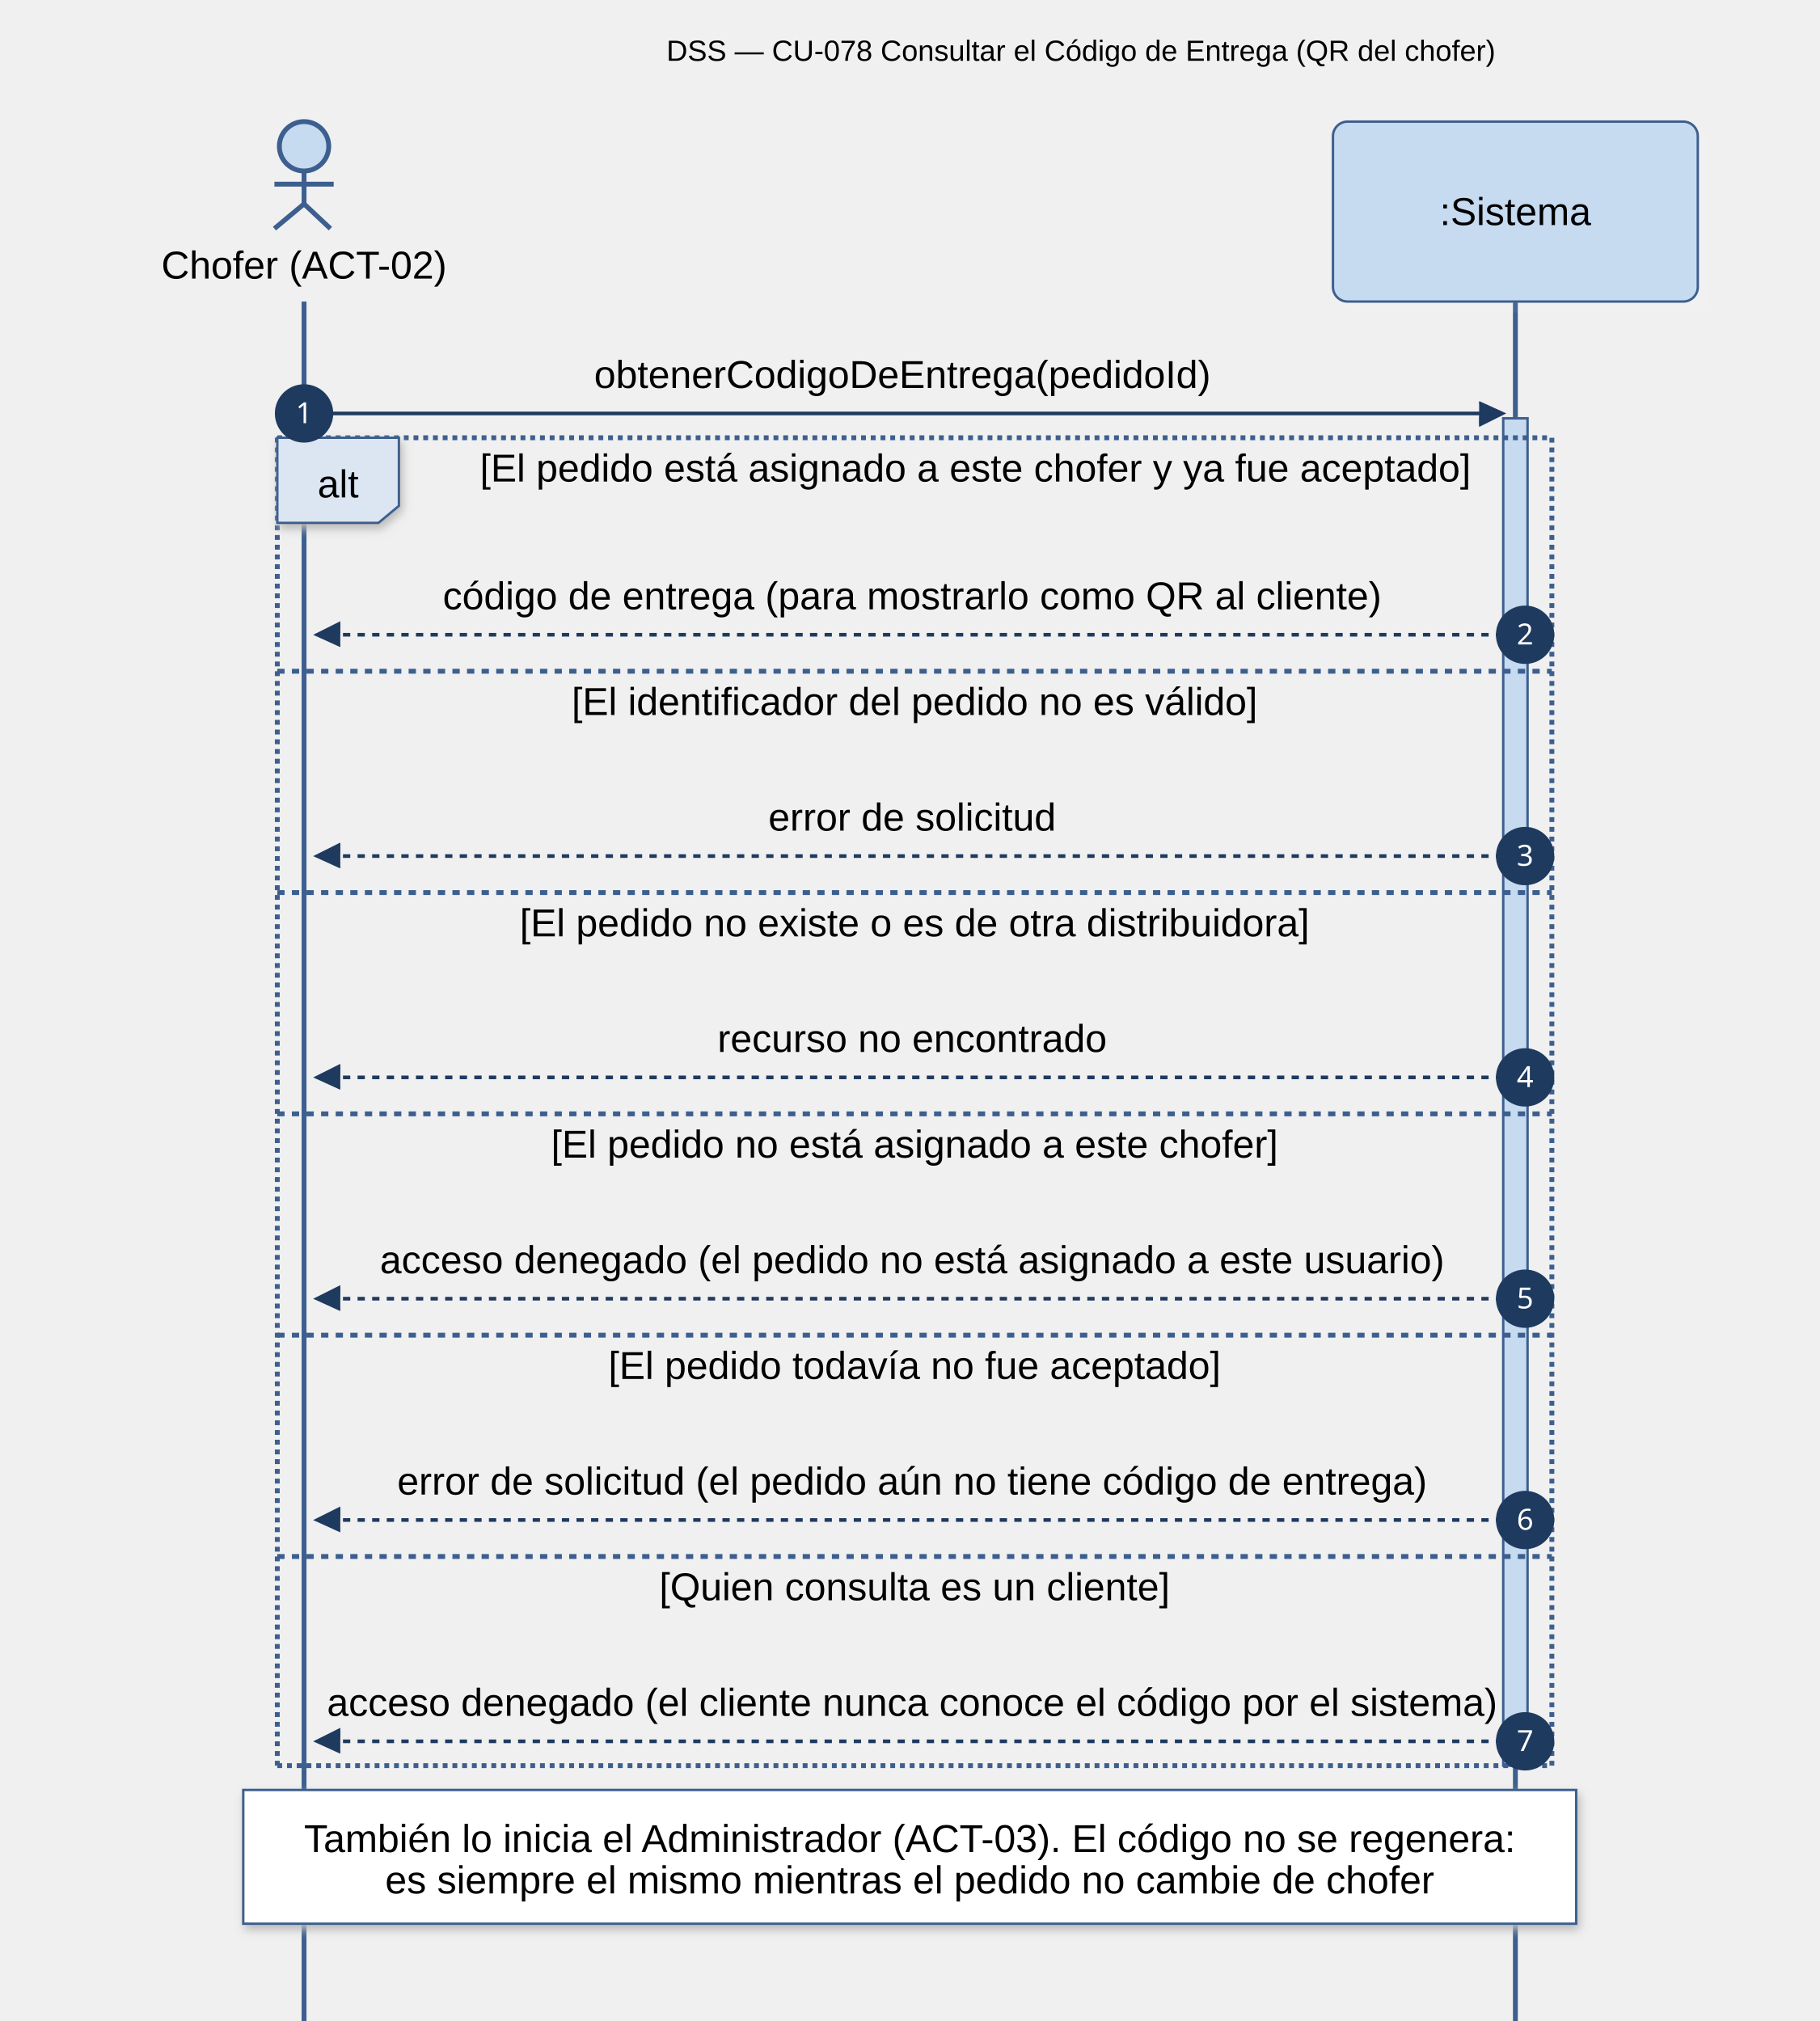
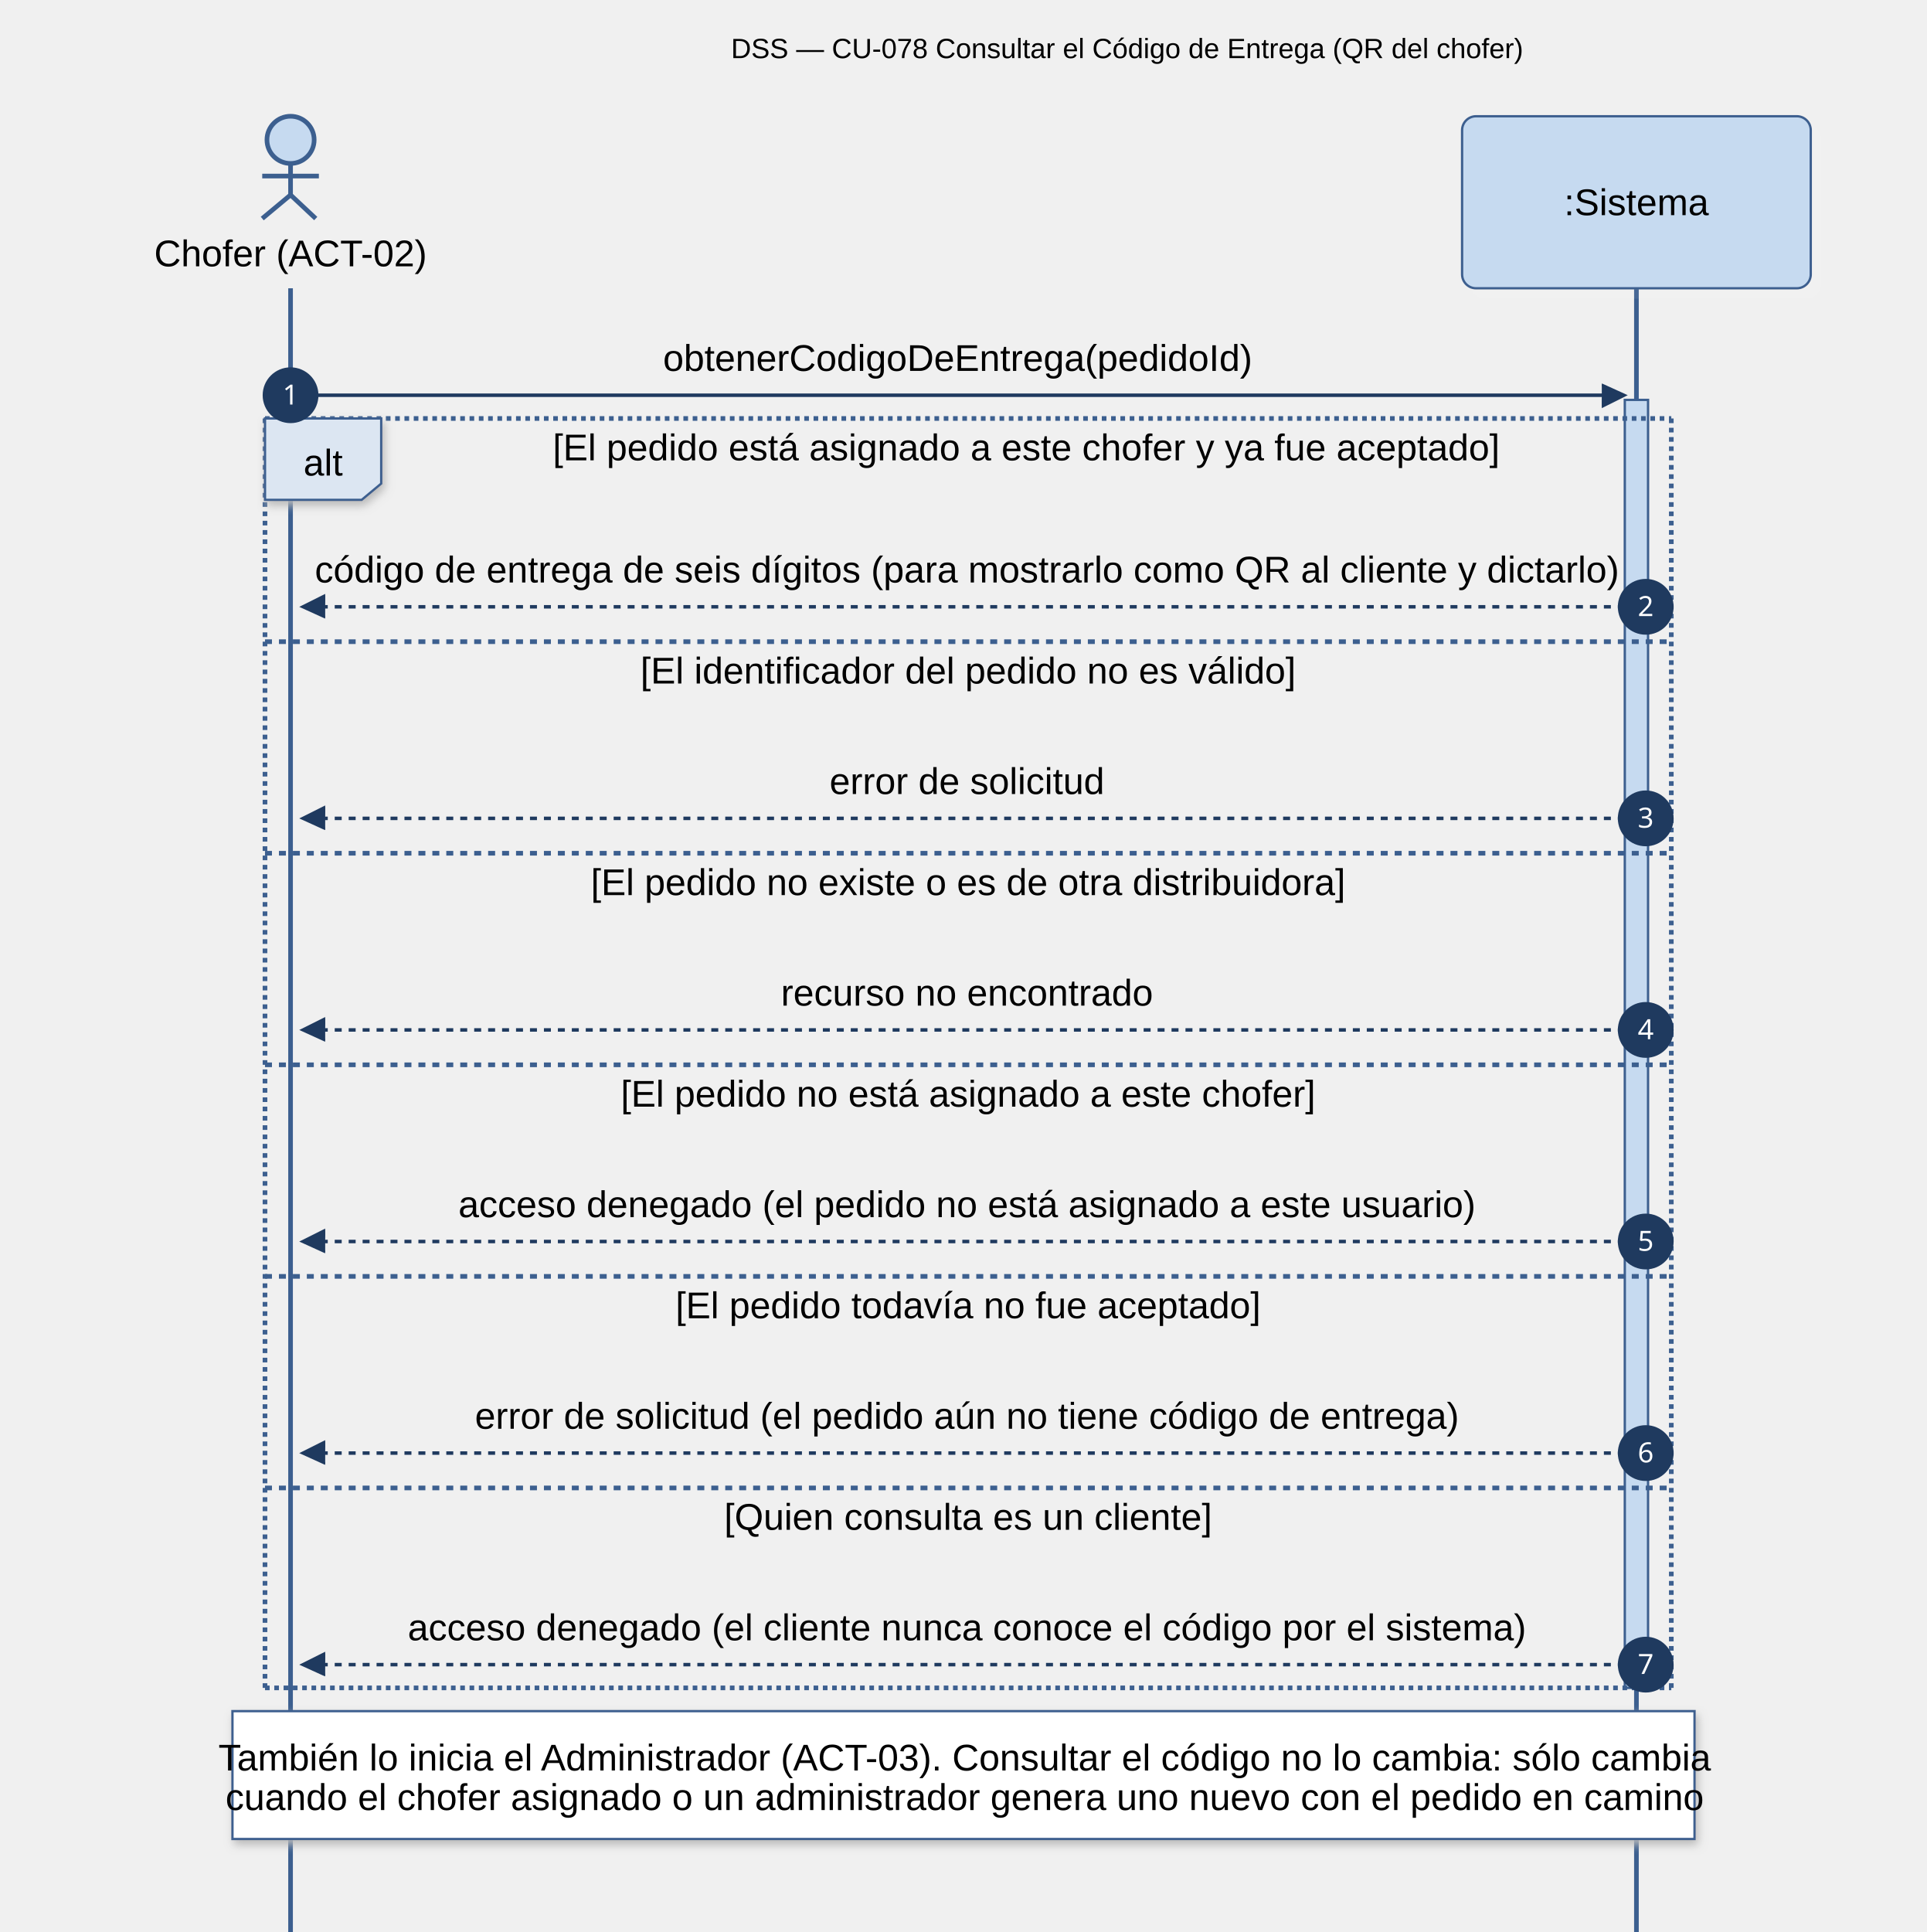
- <svg xmlns="http://www.w3.org/2000/svg" id="my-svg" width="100%" style="max-width: 748px; background-color: white;" viewBox="-50 -50 748 831" role="graphics-document document" aria-roledescription="sequence">
+ <svg xmlns="http://www.w3.org/2000/svg" id="my-svg" width="100%" style="max-width: 829px; background-color: white;" viewBox="-50 -50 829 831" role="graphics-document document" aria-roledescription="sequence">
  <g>
-     <line id="actor1" x1="573" y1="74" x2="573" y2="2000" class="actor-line 200" stroke-width="0.5px" stroke="#999" name="SIS" data-et="life-line" data-id="SIS" />
+     <line id="actor1" x1="654" y1="74" x2="654" y2="2000" class="actor-line 200" stroke-width="0.5px" stroke="#999" name="SIS" data-et="life-line" data-id="SIS" />
    <g id="root-1" data-look="neo" data-et="participant" data-type="participant" data-id="SIS">
-       <rect x="498" y="0" fill="#eaeaea" stroke="#666" width="150" height="74" name="SIS" rx="6" ry="6" class="actor actor-top" data-look="neo" filter="url(#my-svg-drop-shadow)" />
-       <text x="573" y="37" dominant-baseline="central" alignment-baseline="central" class="actor actor-box" style="text-anchor: middle; font-size: 16px; font-weight: 400;">
-         <tspan x="573" dy="0">:Sistema</tspan>
+       <rect x="579" y="0" fill="#eaeaea" stroke="#666" width="150" height="74" name="SIS" rx="6" ry="6" class="actor actor-top" data-look="neo" filter="url(#my-svg-drop-shadow)" />
+       <text x="654" y="37" dominant-baseline="central" alignment-baseline="central" class="actor actor-box" style="text-anchor: middle; font-size: 16px; font-weight: 400;">
+         <tspan x="654" dy="0">:Sistema</tspan>
      </text>
    </g>
  </g>
  <g>
    <line id="actor0" x1="75" y1="74" x2="75" y2="2000" class="actor-line 200" stroke-width="0.5px" stroke="#999" name="CHO" data-et="life-line" data-id="CHO" />
  </g>
  <style>#my-svg{font-family:Arial,Helvetica,sans-serif;font-size:12px;fill:#000000;}@keyframes edge-animation-frame{from{stroke-dashoffset:0;}}@keyframes dash{to{stroke-dashoffset:0;}}#my-svg .edge-animation-slow{stroke-dasharray:9,5!important;stroke-dashoffset:900;animation:dash 50s linear infinite;stroke-linecap:round;}#my-svg .edge-animation-fast{stroke-dasharray:9,5!important;stroke-dashoffset:900;animation:dash 20s linear infinite;stroke-linecap:round;}#my-svg .error-icon{fill:hsl(31.429, 58.333%, 90.882%);}#my-svg .error-text{fill:rgb(9.688, 22.604, 36.812);stroke:rgb(9.688, 22.604, 36.812);}#my-svg .edge-thickness-normal{stroke-width:1px;}#my-svg .edge-thickness-thick{stroke-width:3.5px;}#my-svg .edge-pattern-solid{stroke-dasharray:0;}#my-svg .edge-thickness-invisible{stroke-width:0;fill:none;}#my-svg .edge-pattern-dashed{stroke-dasharray:3;}#my-svg .edge-pattern-dotted{stroke-dasharray:2;}#my-svg .marker{fill:#1F3A5F;stroke:#1F3A5F;}#my-svg .marker.cross{stroke:#1F3A5F;}#my-svg svg{font-family:Arial,Helvetica,sans-serif;font-size:12px;}#my-svg p{margin:0;}#my-svg .actor{stroke:#3C5F8F;fill:#C6DAF0;stroke-width:1;}#my-svg rect.actor.outer-path[data-look="neo"]{filter:drop-shadow( 1px 2px 2px rgba(185,185,185,1));}#my-svg rect.note[data-look="neo"]{stroke:#3C5F8F;fill:#FFFFFF;filter:drop-shadow( 1px 2px 2px rgba(185,185,185,1));}#my-svg text.actor&gt;tspan{fill:#000000;stroke:none;}#my-svg .actor-line{stroke:#3C5F8F;}#my-svg .innerArc{stroke-width:1.5;stroke-dasharray:none;}#my-svg .messageLine0{stroke-width:1.5;stroke-dasharray:none;stroke:#1F3A5F;}#my-svg .messageLine1{stroke-width:1.5;stroke-dasharray:2,2;stroke:#1F3A5F;}#my-svg [id$="-arrowhead"] path{fill:#1F3A5F;stroke:#1F3A5F;}#my-svg .sequenceNumber{fill:#FFFFFF;}#my-svg [id$="-sequencenumber"]{fill:#1F3A5F;}#my-svg [id$="-crosshead"] path{fill:#1F3A5F;stroke:#1F3A5F;}#my-svg .messageText{fill:#000000;stroke:none;}#my-svg .labelBox{stroke:#3C5F8F;fill:#DCE6F2;filter:drop-shadow( 1px 2px 2px rgba(185,185,185,1));}#my-svg .labelText,#my-svg .labelText&gt;tspan{fill:#000000;stroke:none;}#my-svg .loopText,#my-svg .loopText&gt;tspan{fill:#000000;stroke:none;}#my-svg .sectionTitle,#my-svg .sectionTitle&gt;tspan{fill:#000000;stroke:none;}#my-svg .loopLine{stroke-width:2px;stroke-dasharray:2,2;stroke:#3C5F8F;fill:#3C5F8F;}#my-svg .note{stroke:#3C5F8F;fill:#FFFFFF;}#my-svg .noteText,#my-svg .noteText&gt;tspan{fill:#000000;stroke:none;}#my-svg .activation0{fill:#C6DAF0;stroke:#3C5F8F;}#my-svg .activation1{fill:#C6DAF0;stroke:#3C5F8F;}#my-svg .activation2{fill:#C6DAF0;stroke:#3C5F8F;}#my-svg .actorPopupMenu{position:absolute;}#my-svg .actorPopupMenuPanel{position:absolute;fill:#C6DAF0;box-shadow:0px 8px 16px 0px rgba(0,0,0,0.2);filter:drop-shadow(3px 5px 2px rgb(0 0 0 / 0.4));}#my-svg .actor-man circle,#my-svg line{fill:#C6DAF0;stroke-width:2px;}#my-svg g rect.rect{filter:drop-shadow( 1px 2px 2px rgba(185,185,185,1));stroke:#3C5F8F;}#my-svg .node .neo-node{stroke:#3C5F8F;}#my-svg [data-look="neo"].node rect,#my-svg [data-look="neo"].cluster rect,#my-svg [data-look="neo"].node polygon{stroke:url(#my-svg-gradient);filter:drop-shadow( 1px 2px 2px rgba(185,185,185,1));}#my-svg [data-look="neo"].swimlane.cluster rect{filter:none;}#my-svg [data-look="neo"].node path{stroke:url(#my-svg-gradient);stroke-width:1px;}#my-svg [data-look="neo"].node .outer-path{filter:drop-shadow( 1px 2px 2px rgba(185,185,185,1));}#my-svg [data-look="neo"].node .neo-line path{stroke:#3C5F8F;filter:none;}#my-svg [data-look="neo"].node circle{stroke:url(#my-svg-gradient);filter:drop-shadow( 1px 2px 2px rgba(185,185,185,1));}#my-svg [data-look="neo"].node circle .state-start{fill:#000000;}#my-svg [data-look="neo"].icon-shape .icon{fill:url(#my-svg-gradient);filter:drop-shadow( 1px 2px 2px rgba(185,185,185,1));}#my-svg [data-look="neo"].icon-shape .icon-neo path{stroke:url(#my-svg-gradient);filter:drop-shadow( 1px 2px 2px rgba(185,185,185,1));}#my-svg :root{--mermaid-font-family:"trebuchet ms",verdana,arial,sans-serif;}</style>
  <g />
  <defs>
    <symbol id="my-svg-computer" width="24" height="24">
      <path transform="scale(.5)" d="M2 2v13h20v-13h-20zm18 11h-16v-9h16v9zm-10.228 6l.466-1h3.524l.467 1h-4.457zm14.228 3h-24l2-6h2.104l-1.33 4h18.45l-1.297-4h2.073l2 6zm-5-10h-14v-7h14v7z" />
    </symbol>
  </defs>
  <defs>
    <symbol id="my-svg-database" fill-rule="evenodd" clip-rule="evenodd">
      <path transform="scale(.5)" d="M12.258.001l.256.004.255.005.253.008.251.01.249.012.247.015.246.016.242.019.241.02.239.023.236.024.233.027.231.028.229.031.225.032.223.034.22.036.217.038.214.04.211.041.208.043.205.045.201.046.198.048.194.05.191.051.187.053.183.054.18.056.175.057.172.059.168.06.163.061.16.063.155.064.15.066.074.033.073.033.071.034.07.034.069.035.068.035.067.035.066.035.064.036.064.036.062.036.06.036.06.037.058.037.058.037.055.038.055.038.053.038.052.038.051.039.05.039.048.039.047.039.045.04.044.04.043.04.041.04.04.041.039.041.037.041.036.041.034.041.033.042.032.042.03.042.029.042.027.042.026.043.024.043.023.043.021.043.02.043.018.044.017.043.015.044.013.044.012.044.011.045.009.044.007.045.006.045.004.045.002.045.001.045v17l-.001.045-.002.045-.004.045-.006.045-.007.045-.009.044-.011.045-.012.044-.013.044-.015.044-.017.043-.018.044-.02.043-.021.043-.023.043-.024.043-.026.043-.027.042-.029.042-.03.042-.032.042-.033.042-.034.041-.036.041-.037.041-.039.041-.04.041-.041.04-.043.04-.044.04-.045.04-.047.039-.048.039-.05.039-.051.039-.052.038-.053.038-.055.038-.055.038-.058.037-.058.037-.06.037-.06.036-.062.036-.064.036-.064.036-.066.035-.067.035-.068.035-.069.035-.07.034-.071.034-.073.033-.074.033-.15.066-.155.064-.16.063-.163.061-.168.06-.172.059-.175.057-.18.056-.183.054-.187.053-.191.051-.194.05-.198.048-.201.046-.205.045-.208.043-.211.041-.214.04-.217.038-.22.036-.223.034-.225.032-.229.031-.231.028-.233.027-.236.024-.239.023-.241.02-.242.019-.246.016-.247.015-.249.012-.251.01-.253.008-.255.005-.256.004-.258.001-.258-.001-.256-.004-.255-.005-.253-.008-.251-.01-.249-.012-.247-.015-.245-.016-.243-.019-.241-.02-.238-.023-.236-.024-.234-.027-.231-.028-.228-.031-.226-.032-.223-.034-.22-.036-.217-.038-.214-.04-.211-.041-.208-.043-.204-.045-.201-.046-.198-.048-.195-.05-.19-.051-.187-.053-.184-.054-.179-.056-.176-.057-.172-.059-.167-.06-.164-.061-.159-.063-.155-.064-.151-.066-.074-.033-.072-.033-.072-.034-.07-.034-.069-.035-.068-.035-.067-.035-.066-.035-.064-.036-.063-.036-.062-.036-.061-.036-.06-.037-.058-.037-.057-.037-.056-.038-.055-.038-.053-.038-.052-.038-.051-.039-.049-.039-.049-.039-.046-.039-.046-.04-.044-.04-.043-.04-.041-.04-.04-.041-.039-.041-.037-.041-.036-.041-.034-.041-.033-.042-.032-.042-.03-.042-.029-.042-.027-.042-.026-.043-.024-.043-.023-.043-.021-.043-.02-.043-.018-.044-.017-.043-.015-.044-.013-.044-.012-.044-.011-.045-.009-.044-.007-.045-.006-.045-.004-.045-.002-.045-.001-.045v-17l.001-.045.002-.045.004-.045.006-.045.007-.045.009-.044.011-.045.012-.044.013-.044.015-.044.017-.043.018-.044.02-.043.021-.043.023-.043.024-.043.026-.043.027-.042.029-.042.03-.042.032-.042.033-.042.034-.041.036-.041.037-.041.039-.041.04-.041.041-.04.043-.04.044-.04.046-.04.046-.039.049-.039.049-.039.051-.039.052-.038.053-.038.055-.038.056-.038.057-.037.058-.037.06-.037.061-.036.062-.036.063-.036.064-.036.066-.035.067-.035.068-.035.069-.035.07-.034.072-.034.072-.033.074-.033.151-.066.155-.064.159-.063.164-.061.167-.06.172-.059.176-.057.179-.056.184-.054.187-.053.19-.051.195-.05.198-.048.201-.046.204-.045.208-.043.211-.041.214-.04.217-.038.22-.036.223-.034.226-.032.228-.031.231-.028.234-.027.236-.024.238-.023.241-.02.243-.019.245-.016.247-.015.249-.012.251-.01.253-.008.255-.005.256-.004.258-.001.258.001zm-9.258 20.499v.01l.001.021.003.021.004.022.005.021.006.022.007.022.009.023.01.022.011.023.012.023.013.023.015.023.016.024.017.023.018.024.019.024.021.024.022.025.023.024.024.025.052.049.056.05.061.051.066.051.07.051.075.051.079.052.084.052.088.052.092.052.097.052.102.051.105.052.11.052.114.051.119.051.123.051.127.05.131.05.135.05.139.048.144.049.147.047.152.047.155.047.16.045.163.045.167.043.171.043.176.041.178.041.183.039.187.039.19.037.194.035.197.035.202.033.204.031.209.03.212.029.216.027.219.025.222.024.226.021.23.02.233.018.236.016.24.015.243.012.246.01.249.008.253.005.256.004.259.001.26-.001.257-.004.254-.005.25-.008.247-.011.244-.012.241-.014.237-.016.233-.018.231-.021.226-.021.224-.024.22-.026.216-.027.212-.028.21-.031.205-.031.202-.034.198-.034.194-.036.191-.037.187-.039.183-.04.179-.04.175-.042.172-.043.168-.044.163-.045.16-.046.155-.046.152-.047.148-.048.143-.049.139-.049.136-.05.131-.05.126-.05.123-.051.118-.052.114-.051.11-.052.106-.052.101-.052.096-.052.092-.052.088-.053.083-.051.079-.052.074-.052.07-.051.065-.051.06-.051.056-.05.051-.05.023-.024.023-.025.021-.024.02-.024.019-.024.018-.024.017-.024.015-.023.014-.024.013-.023.012-.023.01-.023.01-.022.008-.022.006-.022.006-.022.004-.022.004-.021.001-.021.001-.021v-4.127l-.077.055-.08.053-.083.054-.085.053-.087.052-.09.052-.093.051-.095.05-.097.05-.1.049-.102.049-.105.048-.106.047-.109.047-.111.046-.114.045-.115.045-.118.044-.12.043-.122.042-.124.042-.126.041-.128.04-.13.04-.132.038-.134.038-.135.037-.138.037-.139.035-.142.035-.143.034-.144.033-.147.032-.148.031-.15.03-.151.03-.153.029-.154.027-.156.027-.158.026-.159.025-.161.024-.162.023-.163.022-.165.021-.166.02-.167.019-.169.018-.169.017-.171.016-.173.015-.173.014-.175.013-.175.012-.177.011-.178.01-.179.008-.179.008-.181.006-.182.005-.182.004-.184.003-.184.002h-.37l-.184-.002-.184-.003-.182-.004-.182-.005-.181-.006-.179-.008-.179-.008-.178-.01-.176-.011-.176-.012-.175-.013-.173-.014-.172-.015-.171-.016-.17-.017-.169-.018-.167-.019-.166-.02-.165-.021-.163-.022-.162-.023-.161-.024-.159-.025-.157-.026-.156-.027-.155-.027-.153-.029-.151-.03-.15-.03-.148-.031-.146-.032-.145-.033-.143-.034-.141-.035-.14-.035-.137-.037-.136-.037-.134-.038-.132-.038-.13-.04-.128-.04-.126-.041-.124-.042-.122-.042-.12-.044-.117-.043-.116-.045-.113-.045-.112-.046-.109-.047-.106-.047-.105-.048-.102-.049-.1-.049-.097-.05-.095-.05-.093-.052-.09-.051-.087-.052-.085-.053-.083-.054-.08-.054-.077-.054v4.127zm0-5.654v.011l.001.021.003.021.004.021.005.022.006.022.007.022.009.022.01.022.011.023.012.023.013.023.015.024.016.023.017.024.018.024.019.024.021.024.022.024.023.025.024.024.052.05.056.05.061.05.066.051.07.051.075.052.079.051.084.052.088.052.092.052.097.052.102.052.105.052.11.051.114.051.119.052.123.05.127.051.131.05.135.049.139.049.144.048.147.048.152.047.155.046.16.045.163.045.167.044.171.042.176.042.178.04.183.04.187.038.19.037.194.036.197.034.202.033.204.032.209.03.212.028.216.027.219.025.222.024.226.022.23.02.233.018.236.016.24.014.243.012.246.01.249.008.253.006.256.003.259.001.26-.001.257-.003.254-.006.25-.008.247-.01.244-.012.241-.015.237-.016.233-.018.231-.02.226-.022.224-.024.22-.025.216-.027.212-.029.21-.03.205-.032.202-.033.198-.035.194-.036.191-.037.187-.039.183-.039.179-.041.175-.042.172-.043.168-.044.163-.045.16-.045.155-.047.152-.047.148-.048.143-.048.139-.05.136-.049.131-.05.126-.051.123-.051.118-.051.114-.052.11-.052.106-.052.101-.052.096-.052.092-.052.088-.052.083-.052.079-.052.074-.051.07-.052.065-.051.06-.05.056-.051.051-.049.023-.025.023-.024.021-.025.02-.024.019-.024.018-.024.017-.024.015-.023.014-.023.013-.024.012-.022.01-.023.01-.023.008-.022.006-.022.006-.022.004-.021.004-.022.001-.021.001-.021v-4.139l-.077.054-.08.054-.083.054-.085.052-.087.053-.09.051-.093.051-.095.051-.097.05-.1.049-.102.049-.105.048-.106.047-.109.047-.111.046-.114.045-.115.044-.118.044-.12.044-.122.042-.124.042-.126.041-.128.04-.13.039-.132.039-.134.038-.135.037-.138.036-.139.036-.142.035-.143.033-.144.033-.147.033-.148.031-.15.03-.151.03-.153.028-.154.028-.156.027-.158.026-.159.025-.161.024-.162.023-.163.022-.165.021-.166.02-.167.019-.169.018-.169.017-.171.016-.173.015-.173.014-.175.013-.175.012-.177.011-.178.009-.179.009-.179.007-.181.007-.182.005-.182.004-.184.003-.184.002h-.37l-.184-.002-.184-.003-.182-.004-.182-.005-.181-.007-.179-.007-.179-.009-.178-.009-.176-.011-.176-.012-.175-.013-.173-.014-.172-.015-.171-.016-.17-.017-.169-.018-.167-.019-.166-.02-.165-.021-.163-.022-.162-.023-.161-.024-.159-.025-.157-.026-.156-.027-.155-.028-.153-.028-.151-.03-.15-.03-.148-.031-.146-.033-.145-.033-.143-.033-.141-.035-.14-.036-.137-.036-.136-.037-.134-.038-.132-.039-.13-.039-.128-.04-.126-.041-.124-.042-.122-.043-.12-.043-.117-.044-.116-.044-.113-.046-.112-.046-.109-.046-.106-.047-.105-.048-.102-.049-.1-.049-.097-.05-.095-.051-.093-.051-.09-.051-.087-.053-.085-.052-.083-.054-.08-.054-.077-.054v4.139zm0-5.666v.011l.001.02.003.022.004.021.005.022.006.021.007.022.009.023.01.022.011.023.012.023.013.023.015.023.016.024.017.024.018.023.019.024.021.025.022.024.023.024.024.025.052.05.056.05.061.05.066.051.07.051.075.052.079.051.084.052.088.052.092.052.097.052.102.052.105.051.11.052.114.051.119.051.123.051.127.05.131.05.135.05.139.049.144.048.147.048.152.047.155.046.16.045.163.045.167.043.171.043.176.042.178.04.183.04.187.038.19.037.194.036.197.034.202.033.204.032.209.03.212.028.216.027.219.025.222.024.226.021.23.02.233.018.236.017.24.014.243.012.246.01.249.008.253.006.256.003.259.001.26-.001.257-.003.254-.006.25-.008.247-.01.244-.013.241-.014.237-.016.233-.018.231-.02.226-.022.224-.024.22-.025.216-.027.212-.029.21-.03.205-.032.202-.033.198-.035.194-.036.191-.037.187-.039.183-.039.179-.041.175-.042.172-.043.168-.044.163-.045.16-.045.155-.047.152-.047.148-.048.143-.049.139-.049.136-.049.131-.051.126-.05.123-.051.118-.052.114-.051.11-.052.106-.052.101-.052.096-.052.092-.052.088-.052.083-.052.079-.052.074-.052.07-.051.065-.051.06-.051.056-.05.051-.049.023-.025.023-.025.021-.024.02-.024.019-.024.018-.024.017-.024.015-.023.014-.024.013-.023.012-.023.01-.022.01-.023.008-.022.006-.022.006-.022.004-.022.004-.021.001-.021.001-.021v-4.153l-.077.054-.08.054-.083.053-.085.053-.087.053-.09.051-.093.051-.095.051-.097.05-.1.049-.102.048-.105.048-.106.048-.109.046-.111.046-.114.046-.115.044-.118.044-.12.043-.122.043-.124.042-.126.041-.128.04-.13.039-.132.039-.134.038-.135.037-.138.036-.139.036-.142.034-.143.034-.144.033-.147.032-.148.032-.15.03-.151.03-.153.028-.154.028-.156.027-.158.026-.159.024-.161.024-.162.023-.163.023-.165.021-.166.02-.167.019-.169.018-.169.017-.171.016-.173.015-.173.014-.175.013-.175.012-.177.01-.178.01-.179.009-.179.007-.181.006-.182.006-.182.004-.184.003-.184.001-.185.001-.185-.001-.184-.001-.184-.003-.182-.004-.182-.006-.181-.006-.179-.007-.179-.009-.178-.01-.176-.01-.176-.012-.175-.013-.173-.014-.172-.015-.171-.016-.17-.017-.169-.018-.167-.019-.166-.02-.165-.021-.163-.023-.162-.023-.161-.024-.159-.024-.157-.026-.156-.027-.155-.028-.153-.028-.151-.03-.15-.03-.148-.032-.146-.032-.145-.033-.143-.034-.141-.034-.14-.036-.137-.036-.136-.037-.134-.038-.132-.039-.13-.039-.128-.041-.126-.041-.124-.041-.122-.043-.12-.043-.117-.044-.116-.044-.113-.046-.112-.046-.109-.046-.106-.048-.105-.048-.102-.048-.1-.05-.097-.049-.095-.051-.093-.051-.09-.052-.087-.052-.085-.053-.083-.053-.08-.054-.077-.054v4.153zm8.74-8.179l-.257.004-.254.005-.25.008-.247.011-.244.012-.241.014-.237.016-.233.018-.231.021-.226.022-.224.023-.22.026-.216.027-.212.028-.21.031-.205.032-.202.033-.198.034-.194.036-.191.038-.187.038-.183.04-.179.041-.175.042-.172.043-.168.043-.163.045-.16.046-.155.046-.152.048-.148.048-.143.048-.139.049-.136.05-.131.05-.126.051-.123.051-.118.051-.114.052-.11.052-.106.052-.101.052-.096.052-.092.052-.088.052-.083.052-.079.052-.074.051-.07.052-.065.051-.06.05-.056.05-.051.05-.023.025-.023.024-.021.024-.02.025-.019.024-.018.024-.017.023-.015.024-.014.023-.013.023-.012.023-.01.023-.01.022-.008.022-.006.023-.006.021-.004.022-.004.021-.001.021-.001.021.001.021.001.021.004.021.004.022.006.021.006.023.008.022.01.022.01.023.012.023.013.023.014.023.015.024.017.023.018.024.019.024.02.025.021.024.023.024.023.025.051.05.056.05.06.05.065.051.07.052.074.051.079.052.083.052.088.052.092.052.096.052.101.052.106.052.11.052.114.052.118.051.123.051.126.051.131.05.136.05.139.049.143.048.148.048.152.048.155.046.16.046.163.045.168.043.172.043.175.042.179.041.183.04.187.038.191.038.194.036.198.034.202.033.205.032.21.031.212.028.216.027.22.026.224.023.226.022.231.021.233.018.237.016.241.014.244.012.247.011.25.008.254.005.257.004.26.001.26-.001.257-.004.254-.005.25-.008.247-.011.244-.012.241-.014.237-.016.233-.018.231-.021.226-.022.224-.023.22-.026.216-.027.212-.028.21-.031.205-.032.202-.033.198-.034.194-.036.191-.038.187-.038.183-.04.179-.041.175-.042.172-.043.168-.043.163-.045.16-.046.155-.046.152-.048.148-.048.143-.048.139-.049.136-.05.131-.05.126-.051.123-.051.118-.051.114-.052.11-.052.106-.052.101-.052.096-.052.092-.052.088-.052.083-.052.079-.052.074-.051.07-.052.065-.051.06-.05.056-.05.051-.05.023-.025.023-.024.021-.024.02-.025.019-.024.018-.024.017-.023.015-.024.014-.023.013-.023.012-.023.01-.023.01-.022.008-.022.006-.023.006-.021.004-.022.004-.021.001-.021.001-.021-.001-.021-.001-.021-.004-.021-.004-.022-.006-.021-.006-.023-.008-.022-.01-.022-.01-.023-.012-.023-.013-.023-.014-.023-.015-.024-.017-.023-.018-.024-.019-.024-.02-.025-.021-.024-.023-.024-.023-.025-.051-.05-.056-.05-.06-.05-.065-.051-.07-.052-.074-.051-.079-.052-.083-.052-.088-.052-.092-.052-.096-.052-.101-.052-.106-.052-.11-.052-.114-.052-.118-.051-.123-.051-.126-.051-.131-.05-.136-.05-.139-.049-.143-.048-.148-.048-.152-.048-.155-.046-.16-.046-.163-.045-.168-.043-.172-.043-.175-.042-.179-.041-.183-.04-.187-.038-.191-.038-.194-.036-.198-.034-.202-.033-.205-.032-.21-.031-.212-.028-.216-.027-.22-.026-.224-.023-.226-.022-.231-.021-.233-.018-.237-.016-.241-.014-.244-.012-.247-.011-.25-.008-.254-.005-.257-.004-.26-.001-.26.001z" />
    </symbol>
  </defs>
  <defs>
    <symbol id="my-svg-clock" width="24" height="24">
      <path transform="scale(.5)" d="M12 2c5.514 0 10 4.486 10 10s-4.486 10-10 10-10-4.486-10-10 4.486-10 10-10zm0-2c-6.627 0-12 5.373-12 12s5.373 12 12 12 12-5.373 12-12-5.373-12-12-12zm5.848 12.459c.202.038.202.333.001.372-1.907.361-6.045 1.111-6.547 1.111-.719 0-1.301-.582-1.301-1.301 0-.512.77-5.447 1.125-7.445.034-.192.312-.181.343.014l.985 6.238 5.394 1.011z" />
    </symbol>
  </defs>
  <defs>
    <marker id="my-svg-arrowhead" refX="7.9" refY="5" markerUnits="userSpaceOnUse" markerWidth="12" markerHeight="12" orient="auto-start-reverse">
      <path d="M -1 0 L 10 5 L 0 10 z" />
    </marker>
  </defs>
  <defs>
    <marker id="my-svg-crosshead" markerWidth="15" markerHeight="8" orient="auto" refX="4" refY="4.5">
      <path fill="none" stroke="#000000" stroke-width="1pt" d="M 1,2 L 6,7 M 6,2 L 1,7" style="stroke-dasharray: 0, 0;" />
    </marker>
  </defs>
  <defs>
    <marker id="my-svg-filled-head" refX="15.5" refY="7" markerWidth="20" markerHeight="28" orient="auto">
      <path d="M 18,7 L9,13 L14,7 L9,1 Z" />
    </marker>
  </defs>
  <defs>
    <marker id="my-svg-sequencenumber" refX="15" refY="15" markerWidth="60" markerHeight="40" orient="auto">
      <circle cx="15" cy="15" r="6" />
    </marker>
  </defs>
  <defs>
    <marker id="my-svg-solidTopArrowHead" refX="7.9" refY="7.25" markerUnits="userSpaceOnUse" markerWidth="12" markerHeight="12" orient="auto-start-reverse">
      <path d="M 0 0 L 10 8 L 0 8 z" />
    </marker>
  </defs>
  <defs>
    <marker id="my-svg-solidBottomArrowHead" refX="7.9" refY="0.75" markerUnits="userSpaceOnUse" markerWidth="12" markerHeight="12" orient="auto-start-reverse">
      <path d="M 0 0 L 10 0 L 0 8 z" />
    </marker>
  </defs>
  <defs>
    <marker id="my-svg-stickTopArrowHead" refX="7.5" refY="7" markerUnits="userSpaceOnUse" markerWidth="12" markerHeight="12" orient="auto-start-reverse">
      <path d="M 0 0 L 7 7" stroke="black" stroke-width="1.5" fill="none" />
    </marker>
  </defs>
  <defs>
    <marker id="my-svg-stickBottomArrowHead" refX="7.5" refY="0" markerUnits="userSpaceOnUse" markerWidth="12" markerHeight="12" orient="auto-start-reverse">
      <path d="M 0 7 L 7 0" stroke="black" stroke-width="1.5" fill="none" />
    </marker>
  </defs>
  <defs>
    <filter id="my-svg-drop-shadow" height="130%" width="130%">
      <feDropShadow dx="4" dy="4" stdDeviation="0" flood-opacity="0.06" flood-color="#FFFFFF" />
    </filter>
  </defs>
  <g>
-     <rect x="568" y="122" fill="#EDF2AE" stroke="#666" width="10" height="554" class="activation0" data-look="neo" />
+     <rect x="649" y="122" fill="#EDF2AE" stroke="#666" width="10" height="554" class="activation0" data-look="neo" />
  </g>
  <g data-et="control-structure" data-id="i15">
-     <line x1="64" y1="130" x2="588" y2="130" class="loopLine" />
-     <line x1="588" y1="130" x2="588" y2="676" class="loopLine" />
-     <line x1="64" y1="676" x2="588" y2="676" class="loopLine" />
+     <line x1="64" y1="130" x2="669" y2="130" class="loopLine" />
+     <line x1="669" y1="130" x2="669" y2="676" class="loopLine" />
+     <line x1="64" y1="676" x2="669" y2="676" class="loopLine" />
    <line x1="64" y1="130" x2="64" y2="676" class="loopLine" />
-     <line x1="64" y1="226" x2="588" y2="226" class="loopLine" style="stroke-dasharray: 3, 3;" />
-     <line x1="64" y1="317" x2="588" y2="317" class="loopLine" style="stroke-dasharray: 3, 3;" />
-     <line x1="64" y1="408" x2="588" y2="408" class="loopLine" style="stroke-dasharray: 3, 3;" />
-     <line x1="64" y1="499" x2="588" y2="499" class="loopLine" style="stroke-dasharray: 3, 3;" />
-     <line x1="64" y1="590" x2="588" y2="590" class="loopLine" style="stroke-dasharray: 3, 3;" />
+     <line x1="64" y1="226" x2="669" y2="226" class="loopLine" style="stroke-dasharray: 3, 3;" />
+     <line x1="64" y1="317" x2="669" y2="317" class="loopLine" style="stroke-dasharray: 3, 3;" />
+     <line x1="64" y1="408" x2="669" y2="408" class="loopLine" style="stroke-dasharray: 3, 3;" />
+     <line x1="64" y1="499" x2="669" y2="499" class="loopLine" style="stroke-dasharray: 3, 3;" />
+     <line x1="64" y1="590" x2="669" y2="590" class="loopLine" style="stroke-dasharray: 3, 3;" />
    <polygon points="64,130 114,130 114,158 105.6,165 64,165" class="labelBox" />
    <text x="89" y="150" text-anchor="middle" dominant-baseline="middle" alignment-baseline="middle" class="labelText" style="font-size: 16px; font-weight: 400;">alt</text>
-     <text x="351" y="148" text-anchor="middle" class="loopText" style="font-size: 16px; font-weight: 400;">
-       <tspan x="351">[El pedido está asignado a este chofer y ya fue aceptado]</tspan>
+     <text x="391.5" y="148" text-anchor="middle" class="loopText" style="font-size: 16px; font-weight: 400;">
+       <tspan x="391.5">[El pedido está asignado a este chofer y ya fue aceptado]</tspan>
    </text>
-     <text x="326" y="244" text-anchor="middle" class="sectionTitle" style="font-size: 16px; font-weight: 400;">[El identificador del pedido no es válido]</text>
-     <text x="326" y="335" text-anchor="middle" class="sectionTitle" style="font-size: 16px; font-weight: 400;">[El pedido no existe o es de otra distribuidora]</text>
-     <text x="326" y="426" text-anchor="middle" class="sectionTitle" style="font-size: 16px; font-weight: 400;">[El pedido no está asignado a este chofer]</text>
-     <text x="326" y="517" text-anchor="middle" class="sectionTitle" style="font-size: 16px; font-weight: 400;">[El pedido todavía no fue aceptado]</text>
-     <text x="326" y="608" text-anchor="middle" class="sectionTitle" style="font-size: 16px; font-weight: 400;">[Quien consulta es un cliente]</text>
+     <text x="366.5" y="244" text-anchor="middle" class="sectionTitle" style="font-size: 16px; font-weight: 400;">[El identificador del pedido no es válido]</text>
+     <text x="366.5" y="335" text-anchor="middle" class="sectionTitle" style="font-size: 16px; font-weight: 400;">[El pedido no existe o es de otra distribuidora]</text>
+     <text x="366.5" y="426" text-anchor="middle" class="sectionTitle" style="font-size: 16px; font-weight: 400;">[El pedido no está asignado a este chofer]</text>
+     <text x="366.5" y="517" text-anchor="middle" class="sectionTitle" style="font-size: 16px; font-weight: 400;">[El pedido todavía no fue aceptado]</text>
+     <text x="366.5" y="608" text-anchor="middle" class="sectionTitle" style="font-size: 16px; font-weight: 400;">[Quien consulta es un cliente]</text>
  </g>
  <g data-et="note" data-id="i17">
-     <rect x="50" y="686" fill="#EDF2AE" stroke="#666" width="548" height="55" class="note" data-look="neo" />
-     <text x="324" y="691" text-anchor="middle" dominant-baseline="middle" alignment-baseline="middle" class="noteText" dy="1em" style="font-size: 16px; font-weight: 400;">
-       <tspan x="324">También lo inicia el Administrador (ACT-03). El código no se regenera:</tspan>
+     <rect x="50" y="686" fill="#EDF2AE" stroke="#666" width="629" height="55" class="note" data-look="neo" />
+     <text x="365" y="691" text-anchor="middle" dominant-baseline="middle" alignment-baseline="middle" class="noteText" dy="1em" style="font-size: 16px; font-weight: 400;">
+       <tspan x="365">También lo inicia el Administrador (ACT-03). Consultar el código no lo cambia: sólo cambia</tspan>
    </text>
-     <text x="324" y="708" text-anchor="middle" dominant-baseline="middle" alignment-baseline="middle" class="noteText" dy="1em" style="font-size: 16px; font-weight: 400;">
-       <tspan x="324">es siempre el mismo mientras el pedido no cambie de chofer</tspan>
+     <text x="365" y="708" text-anchor="middle" dominant-baseline="middle" alignment-baseline="middle" class="noteText" dy="1em" style="font-size: 16px; font-weight: 400;">
+       <tspan x="365">cuando el chofer asignado o un administrador genera uno nuevo con el pedido en camino</tspan>
    </text>
  </g>
  <g class="actor-man actor-top" name="CHO" data-et="participant" data-type="actor" data-id="CHO" style="stroke: rgb(60, 95, 143);">
    <line id="actor-man-torso0" x1="75" y1="20.308" x2="75" y2="33.846" />
    <line id="actor-man-arms0" x1="62.815" y1="25.723" x2="87.185" y2="25.723" />
    <line x1="62.815" y1="44" x2="75" y2="33.846" />
    <line x1="75" y1="33.846" x2="85.831" y2="44" />
    <circle cx="75" cy="10.154" r="10.154" width="150" height="74" />
    <text x="75" y="59" dominant-baseline="central" alignment-baseline="central" class="actor actor-man" style="text-anchor: middle; font-size: 16px; font-weight: 400;">
      <tspan x="75" dy="0">Chofer (ACT-02)</tspan>
    </text>
  </g>
-   <text x="321" y="89" text-anchor="middle" dominant-baseline="middle" alignment-baseline="middle" class="messageText" dy="1em" style="font-size: 16px; font-weight: 400;">obtenerCodigoDeEntrega(pedidoId)</text>
-   <line x1="82" y1="120" x2="566" y2="120" class="messageLine0" data-et="message" data-id="i1" data-from="CHO" data-to="SIS" stroke-width="2" stroke="none" marker-end="url(#my-svg-arrowhead)" style="fill: none;" />
+   <text x="362" y="89" text-anchor="middle" dominant-baseline="middle" alignment-baseline="middle" class="messageText" dy="1em" style="font-size: 16px; font-weight: 400;">obtenerCodigoDeEntrega(pedidoId)</text>
+   <line x1="82" y1="120" x2="647" y2="120" class="messageLine0" data-et="message" data-id="i1" data-from="CHO" data-to="SIS" stroke-width="2" stroke="none" marker-end="url(#my-svg-arrowhead)" style="fill: none;" />
  <line x1="75" y1="120" x2="75" y2="120" stroke-width="0" marker-start="url(#my-svg-sequencenumber)" />
  <text x="75" y="124" font-family="sans-serif" font-size="12px" text-anchor="middle" class="sequenceNumber">1</text>
-   <text x="325" y="180" text-anchor="middle" dominant-baseline="middle" alignment-baseline="middle" class="messageText" dy="1em" style="font-size: 16px; font-weight: 400;">código de entrega (para mostrarlo como QR al cliente)</text>
-   <line x1="574" y1="211" x2="82" y2="211" class="messageLine1" data-et="message" data-id="i4" data-from="SIS" data-to="CHO" stroke-width="2" stroke="none" marker-end="url(#my-svg-arrowhead)" style="stroke-dasharray: 3, 3; fill: none;" />
-   <line x1="577" y1="211" x2="577" y2="211" stroke-width="0" marker-start="url(#my-svg-sequencenumber)" />
-   <text x="577" y="215" font-family="sans-serif" font-size="12px" text-anchor="middle" class="sequenceNumber">2</text>
-   <text x="325" y="271" text-anchor="middle" dominant-baseline="middle" alignment-baseline="middle" class="messageText" dy="1em" style="font-size: 16px; font-weight: 400;">error de solicitud</text>
-   <line x1="574" y1="302" x2="82" y2="302" class="messageLine1" data-et="message" data-id="i6" data-from="SIS" data-to="CHO" stroke-width="2" stroke="none" marker-end="url(#my-svg-arrowhead)" style="stroke-dasharray: 3, 3; fill: none;" />
-   <line x1="577" y1="302" x2="577" y2="302" stroke-width="0" marker-start="url(#my-svg-sequencenumber)" />
-   <text x="577" y="306" font-family="sans-serif" font-size="12px" text-anchor="middle" class="sequenceNumber">3</text>
-   <text x="325" y="362" text-anchor="middle" dominant-baseline="middle" alignment-baseline="middle" class="messageText" dy="1em" style="font-size: 16px; font-weight: 400;">recurso no encontrado</text>
-   <line x1="574" y1="393" x2="82" y2="393" class="messageLine1" data-et="message" data-id="i8" data-from="SIS" data-to="CHO" stroke-width="2" stroke="none" marker-end="url(#my-svg-arrowhead)" style="stroke-dasharray: 3, 3; fill: none;" />
-   <line x1="577" y1="393" x2="577" y2="393" stroke-width="0" marker-start="url(#my-svg-sequencenumber)" />
-   <text x="577" y="397" font-family="sans-serif" font-size="12px" text-anchor="middle" class="sequenceNumber">4</text>
-   <text x="325" y="453" text-anchor="middle" dominant-baseline="middle" alignment-baseline="middle" class="messageText" dy="1em" style="font-size: 16px; font-weight: 400;">acceso denegado (el pedido no está asignado a este usuario)</text>
-   <line x1="574" y1="484" x2="82" y2="484" class="messageLine1" data-et="message" data-id="i10" data-from="SIS" data-to="CHO" stroke-width="2" stroke="none" marker-end="url(#my-svg-arrowhead)" style="stroke-dasharray: 3, 3; fill: none;" />
-   <line x1="577" y1="484" x2="577" y2="484" stroke-width="0" marker-start="url(#my-svg-sequencenumber)" />
-   <text x="577" y="488" font-family="sans-serif" font-size="12px" text-anchor="middle" class="sequenceNumber">5</text>
-   <text x="325" y="544" text-anchor="middle" dominant-baseline="middle" alignment-baseline="middle" class="messageText" dy="1em" style="font-size: 16px; font-weight: 400;">error de solicitud (el pedido aún no tiene código de entrega)</text>
-   <line x1="574" y1="575" x2="82" y2="575" class="messageLine1" data-et="message" data-id="i12" data-from="SIS" data-to="CHO" stroke-width="2" stroke="none" marker-end="url(#my-svg-arrowhead)" style="stroke-dasharray: 3, 3; fill: none;" />
-   <line x1="577" y1="575" x2="577" y2="575" stroke-width="0" marker-start="url(#my-svg-sequencenumber)" />
-   <text x="577" y="579" font-family="sans-serif" font-size="12px" text-anchor="middle" class="sequenceNumber">6</text>
-   <text x="325" y="635" text-anchor="middle" dominant-baseline="middle" alignment-baseline="middle" class="messageText" dy="1em" style="font-size: 16px; font-weight: 400;">acceso denegado (el cliente nunca conoce el código por el sistema)</text>
-   <line x1="574" y1="666" x2="82" y2="666" class="messageLine1" data-et="message" data-id="i14" data-from="SIS" data-to="CHO" stroke-width="2" stroke="none" marker-end="url(#my-svg-arrowhead)" style="stroke-dasharray: 3, 3; fill: none;" />
-   <line x1="577" y1="666" x2="577" y2="666" stroke-width="0" marker-start="url(#my-svg-sequencenumber)" />
-   <text x="577" y="670" font-family="sans-serif" font-size="12px" text-anchor="middle" class="sequenceNumber">7</text>
-   <text x="224" y="-25">DSS — CU-078 Consultar el Código de Entrega (QR del chofer)</text>
+   <text x="366" y="180" text-anchor="middle" dominant-baseline="middle" alignment-baseline="middle" class="messageText" dy="1em" style="font-size: 16px; font-weight: 400;">código de entrega de seis dígitos (para mostrarlo como QR al cliente y dictarlo)</text>
+   <line x1="655" y1="211" x2="82" y2="211" class="messageLine1" data-et="message" data-id="i4" data-from="SIS" data-to="CHO" stroke-width="2" stroke="none" marker-end="url(#my-svg-arrowhead)" style="stroke-dasharray: 3, 3; fill: none;" />
+   <line x1="658" y1="211" x2="658" y2="211" stroke-width="0" marker-start="url(#my-svg-sequencenumber)" />
+   <text x="658" y="215" font-family="sans-serif" font-size="12px" text-anchor="middle" class="sequenceNumber">2</text>
+   <text x="366" y="271" text-anchor="middle" dominant-baseline="middle" alignment-baseline="middle" class="messageText" dy="1em" style="font-size: 16px; font-weight: 400;">error de solicitud</text>
+   <line x1="655" y1="302" x2="82" y2="302" class="messageLine1" data-et="message" data-id="i6" data-from="SIS" data-to="CHO" stroke-width="2" stroke="none" marker-end="url(#my-svg-arrowhead)" style="stroke-dasharray: 3, 3; fill: none;" />
+   <line x1="658" y1="302" x2="658" y2="302" stroke-width="0" marker-start="url(#my-svg-sequencenumber)" />
+   <text x="658" y="306" font-family="sans-serif" font-size="12px" text-anchor="middle" class="sequenceNumber">3</text>
+   <text x="366" y="362" text-anchor="middle" dominant-baseline="middle" alignment-baseline="middle" class="messageText" dy="1em" style="font-size: 16px; font-weight: 400;">recurso no encontrado</text>
+   <line x1="655" y1="393" x2="82" y2="393" class="messageLine1" data-et="message" data-id="i8" data-from="SIS" data-to="CHO" stroke-width="2" stroke="none" marker-end="url(#my-svg-arrowhead)" style="stroke-dasharray: 3, 3; fill: none;" />
+   <line x1="658" y1="393" x2="658" y2="393" stroke-width="0" marker-start="url(#my-svg-sequencenumber)" />
+   <text x="658" y="397" font-family="sans-serif" font-size="12px" text-anchor="middle" class="sequenceNumber">4</text>
+   <text x="366" y="453" text-anchor="middle" dominant-baseline="middle" alignment-baseline="middle" class="messageText" dy="1em" style="font-size: 16px; font-weight: 400;">acceso denegado (el pedido no está asignado a este usuario)</text>
+   <line x1="655" y1="484" x2="82" y2="484" class="messageLine1" data-et="message" data-id="i10" data-from="SIS" data-to="CHO" stroke-width="2" stroke="none" marker-end="url(#my-svg-arrowhead)" style="stroke-dasharray: 3, 3; fill: none;" />
+   <line x1="658" y1="484" x2="658" y2="484" stroke-width="0" marker-start="url(#my-svg-sequencenumber)" />
+   <text x="658" y="488" font-family="sans-serif" font-size="12px" text-anchor="middle" class="sequenceNumber">5</text>
+   <text x="366" y="544" text-anchor="middle" dominant-baseline="middle" alignment-baseline="middle" class="messageText" dy="1em" style="font-size: 16px; font-weight: 400;">error de solicitud (el pedido aún no tiene código de entrega)</text>
+   <line x1="655" y1="575" x2="82" y2="575" class="messageLine1" data-et="message" data-id="i12" data-from="SIS" data-to="CHO" stroke-width="2" stroke="none" marker-end="url(#my-svg-arrowhead)" style="stroke-dasharray: 3, 3; fill: none;" />
+   <line x1="658" y1="575" x2="658" y2="575" stroke-width="0" marker-start="url(#my-svg-sequencenumber)" />
+   <text x="658" y="579" font-family="sans-serif" font-size="12px" text-anchor="middle" class="sequenceNumber">6</text>
+   <text x="366" y="635" text-anchor="middle" dominant-baseline="middle" alignment-baseline="middle" class="messageText" dy="1em" style="font-size: 16px; font-weight: 400;">acceso denegado (el cliente nunca conoce el código por el sistema)</text>
+   <line x1="655" y1="666" x2="82" y2="666" class="messageLine1" data-et="message" data-id="i14" data-from="SIS" data-to="CHO" stroke-width="2" stroke="none" marker-end="url(#my-svg-arrowhead)" style="stroke-dasharray: 3, 3; fill: none;" />
+   <line x1="658" y1="666" x2="658" y2="666" stroke-width="0" marker-start="url(#my-svg-sequencenumber)" />
+   <text x="658" y="670" font-family="sans-serif" font-size="12px" text-anchor="middle" class="sequenceNumber">7</text>
+   <text x="264.5" y="-25">DSS — CU-078 Consultar el Código de Entrega (QR del chofer)</text>
</svg>
